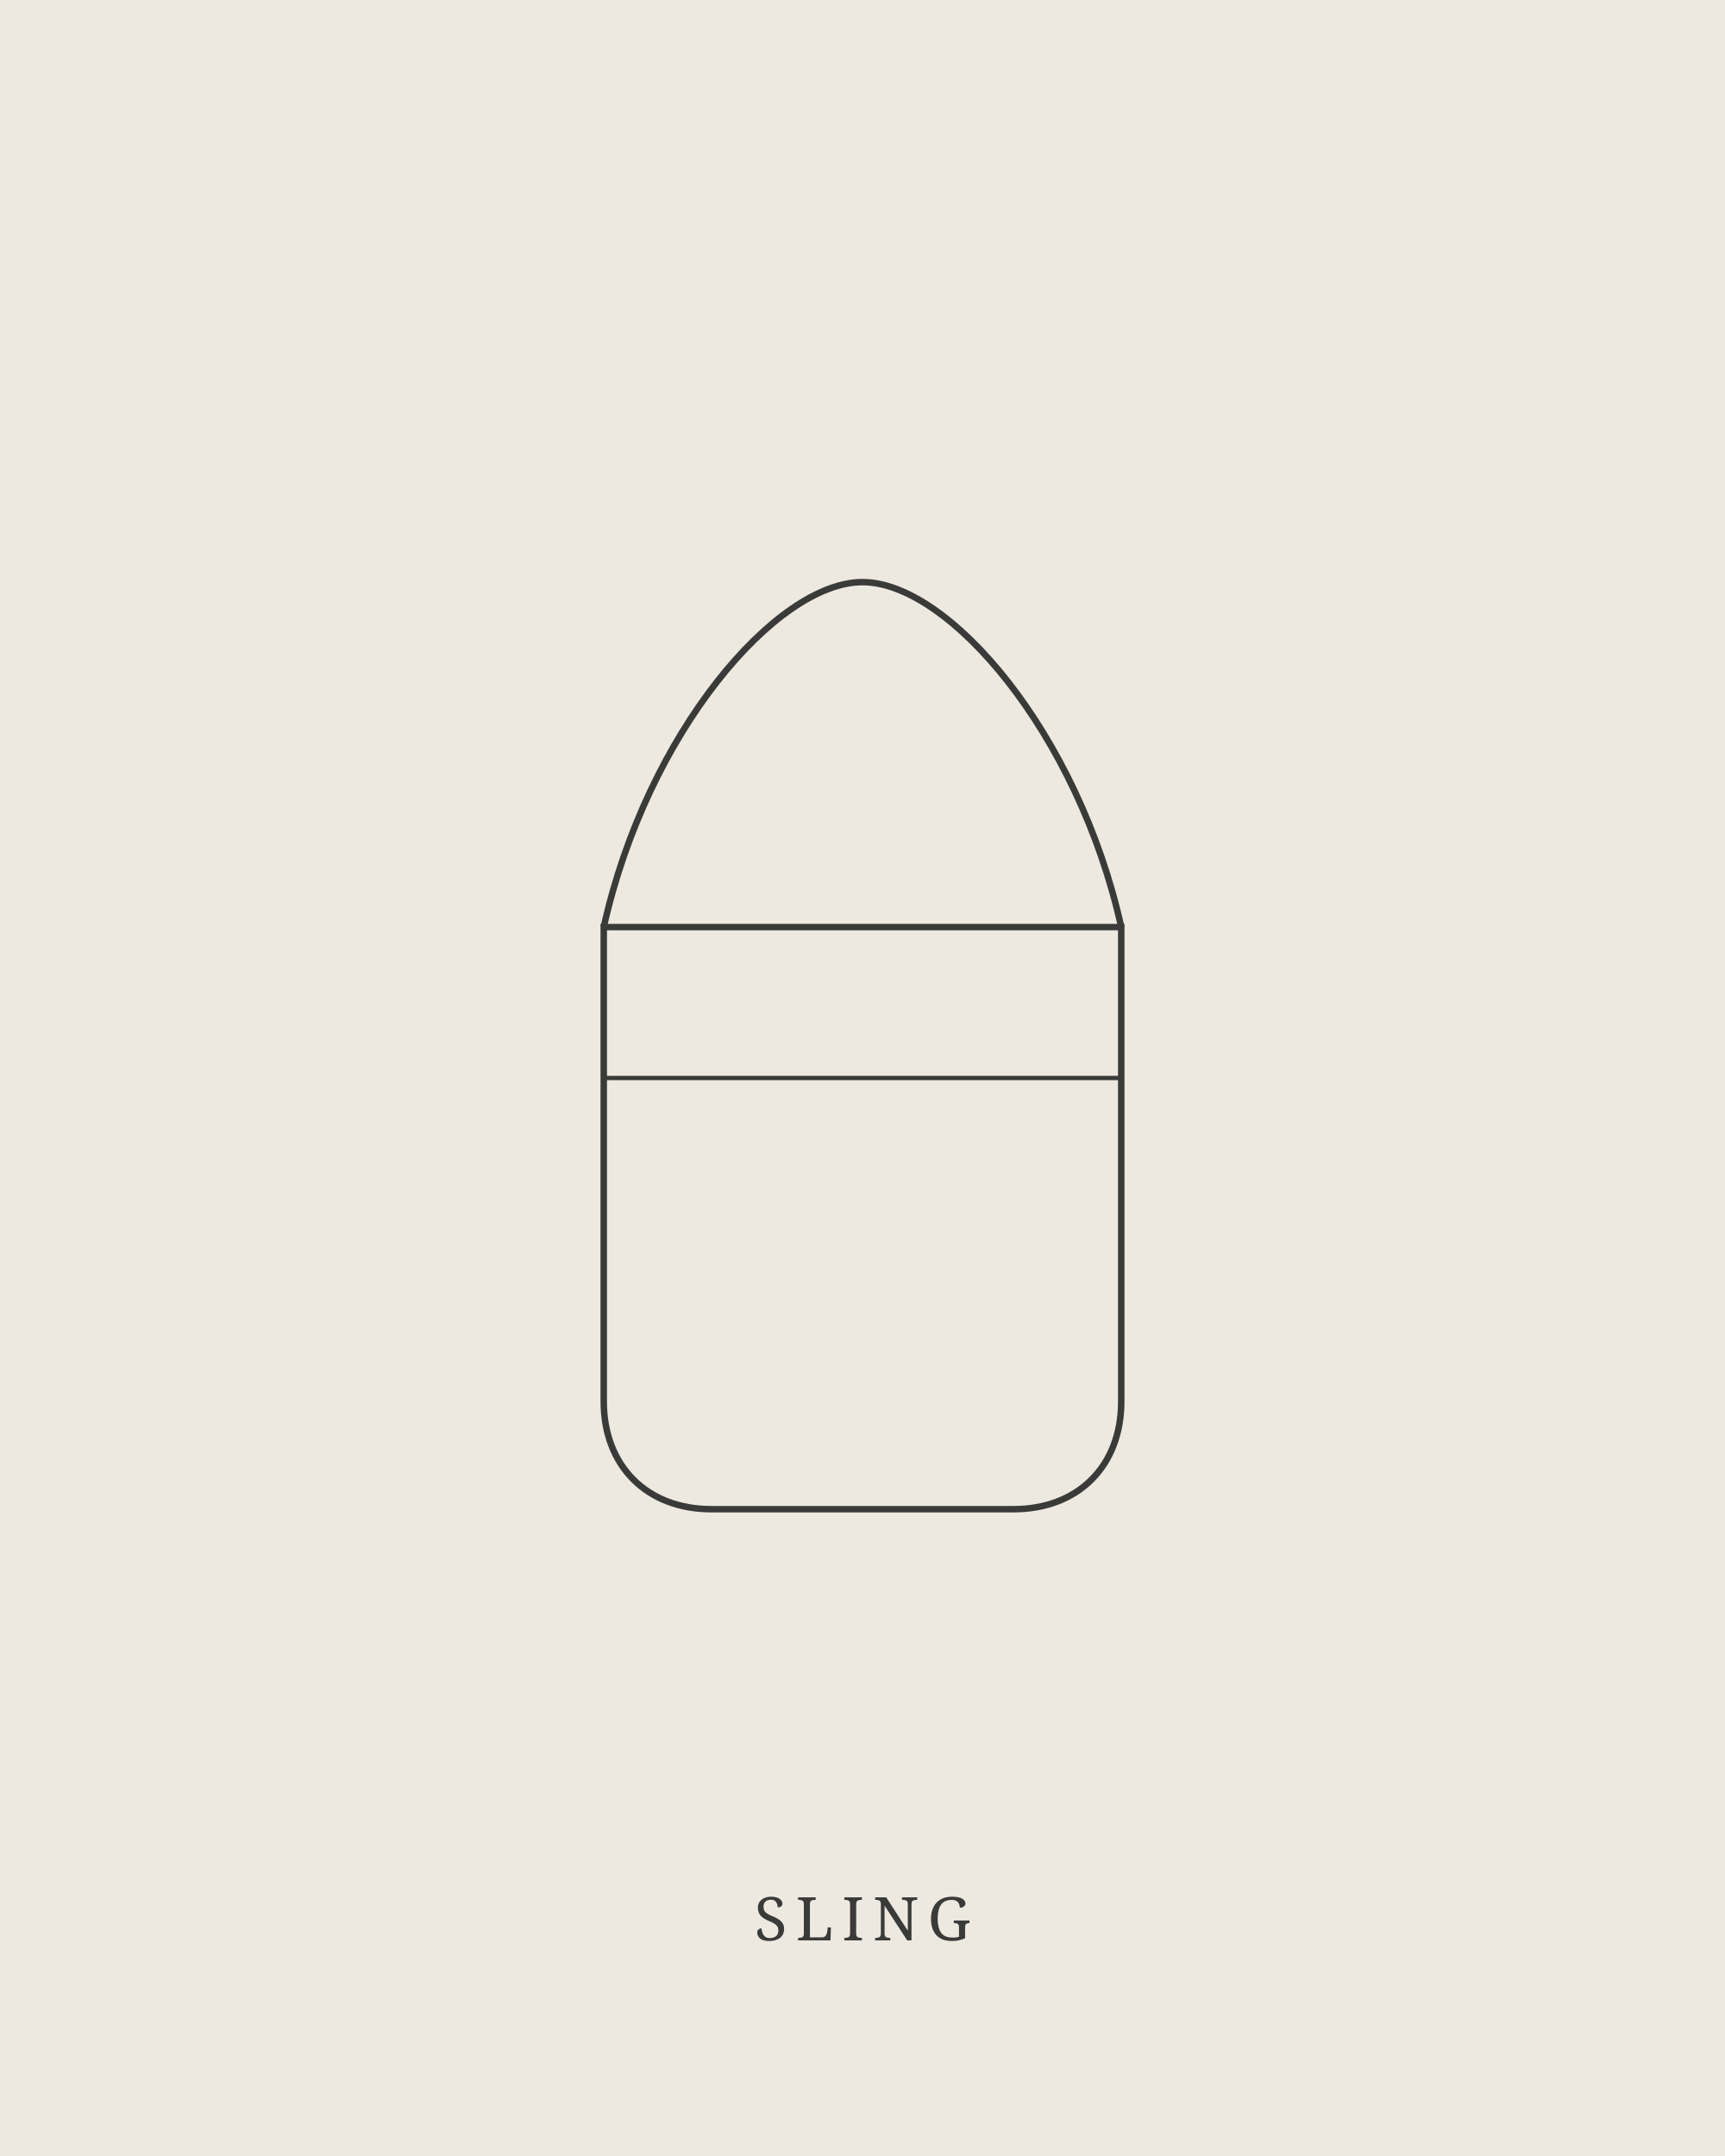
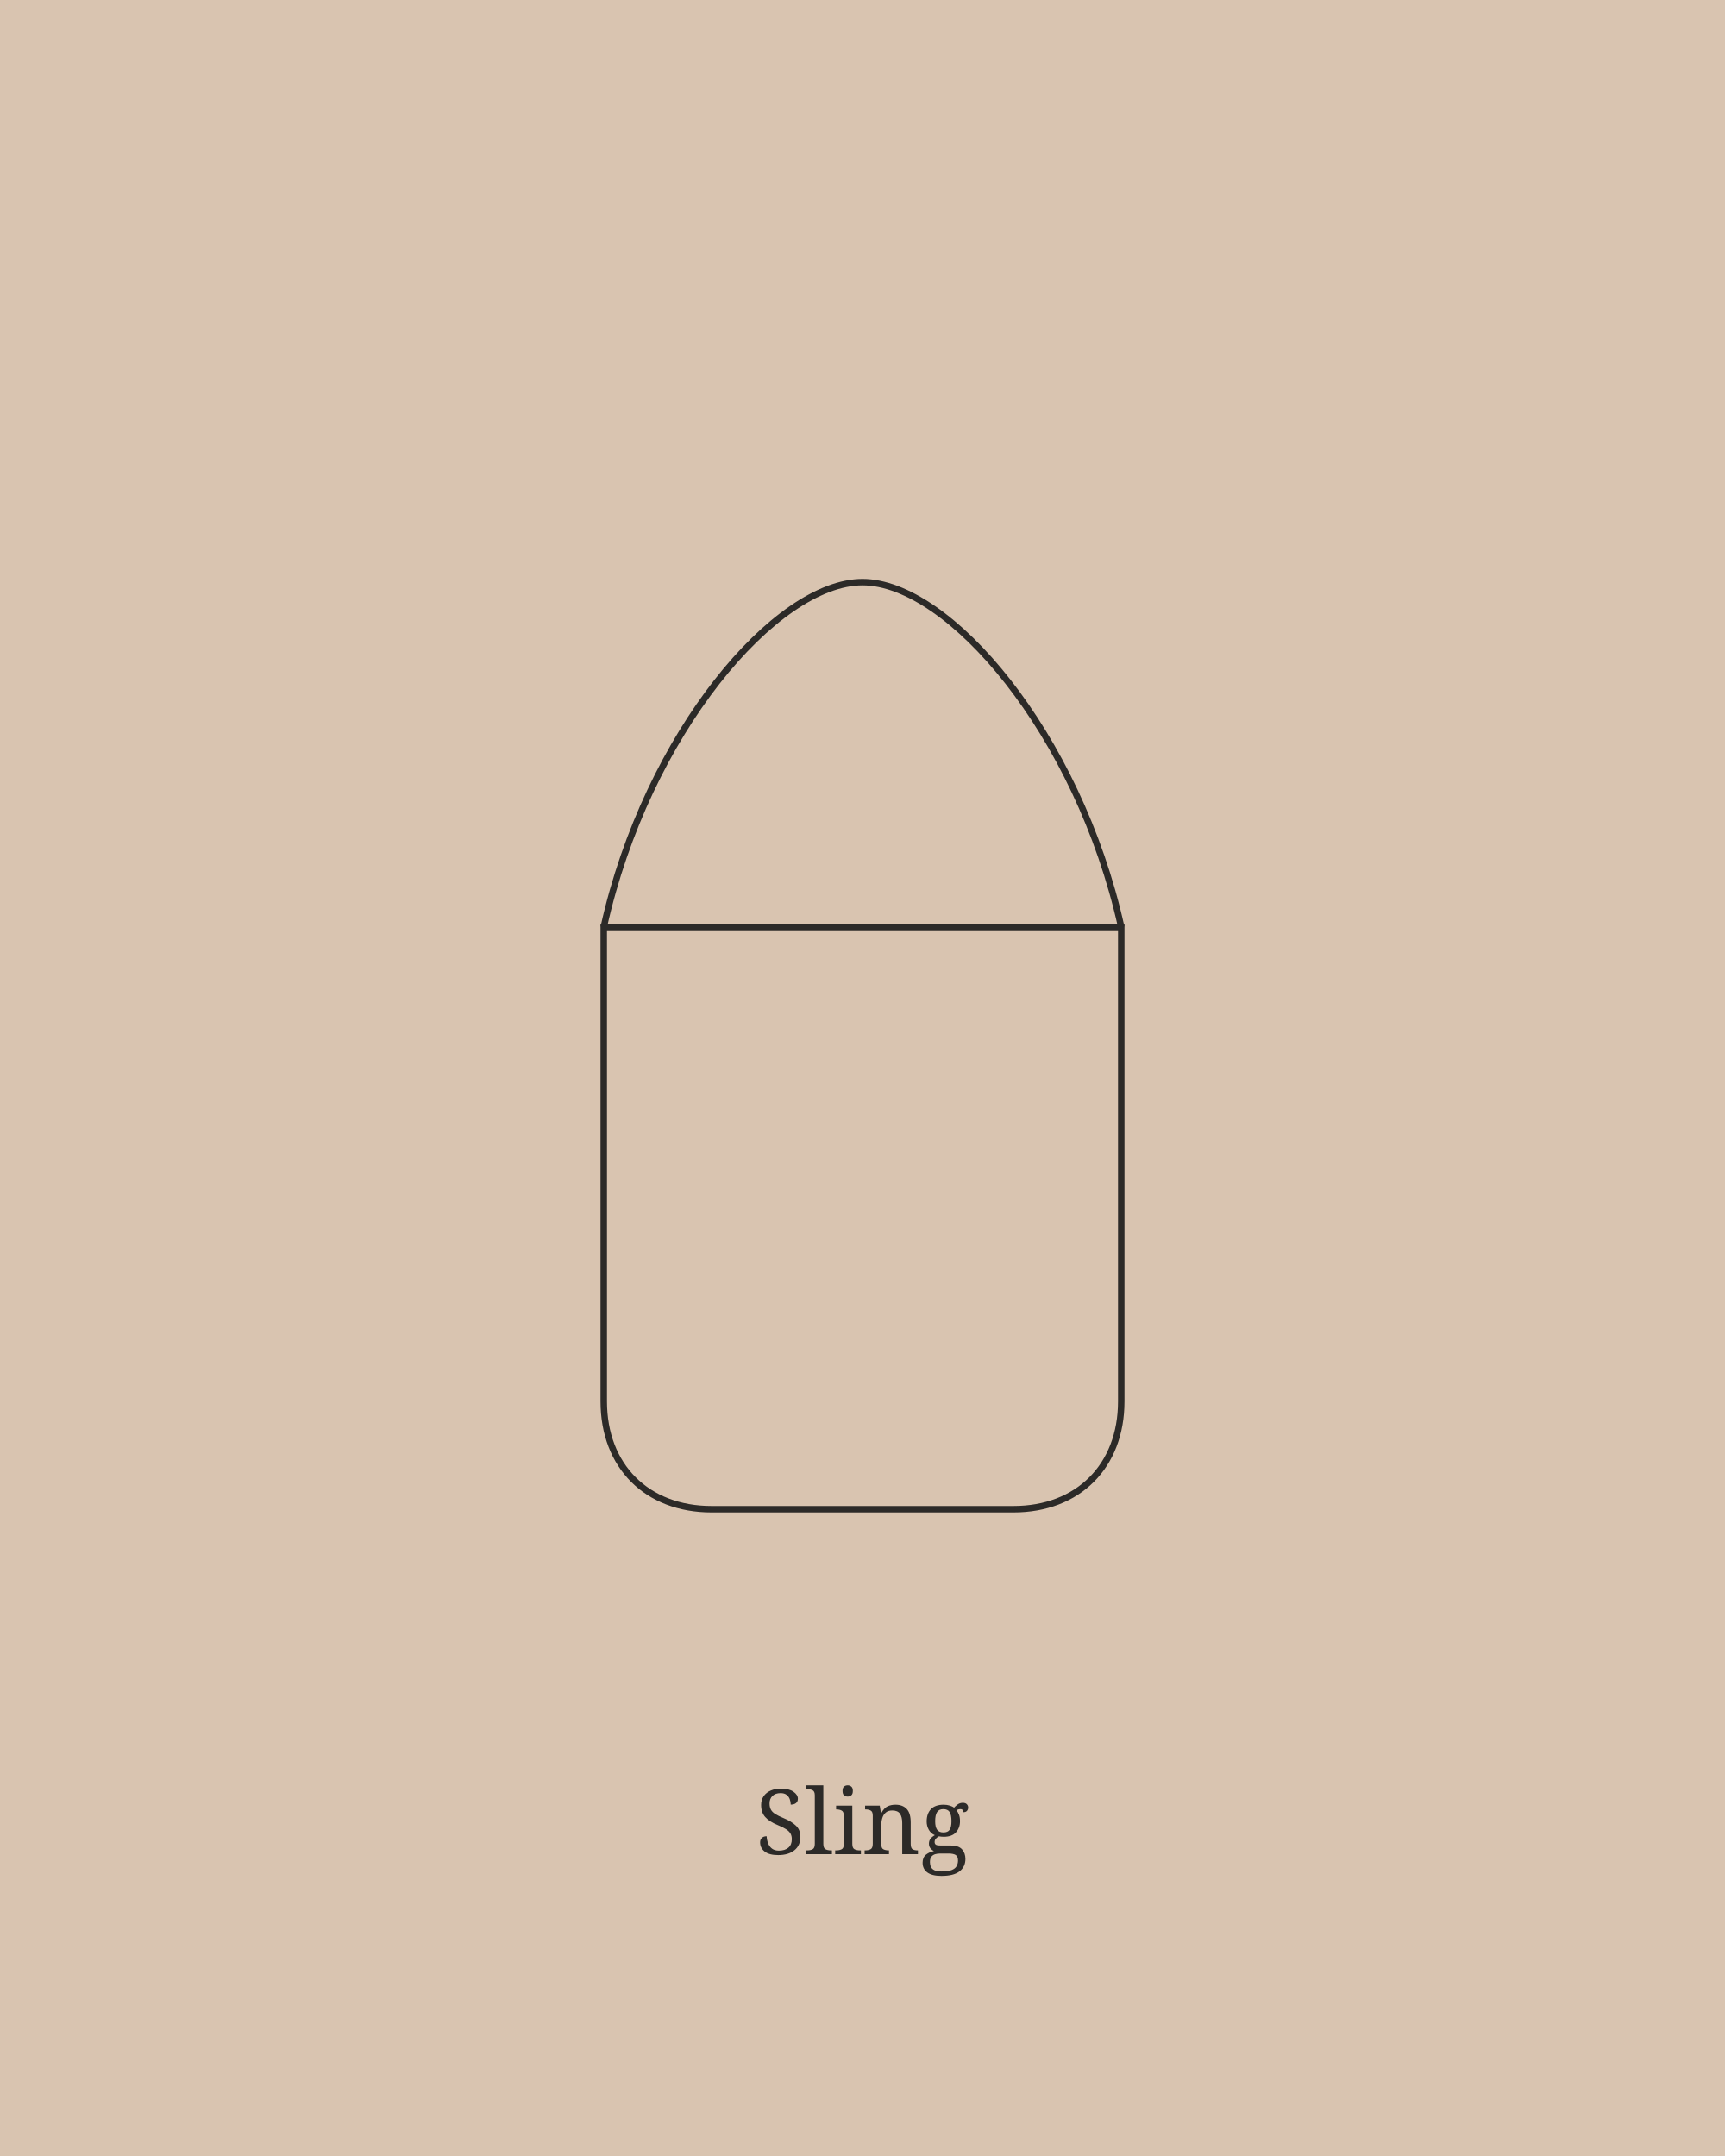
<svg xmlns="http://www.w3.org/2000/svg" viewBox="0 0 800 1000" fill="none">
-   <rect width="800" height="1000" fill="#EDE9E1" />
-   <path d="M280 430h240v220c0 30-20 50-50 50H330c-30 0-50-20-50-50V430z" stroke="#3A3A39" stroke-width="3" />
-   <path d="M280 430c20-90 80-160 120-160s100 70 120 160" stroke="#3A3A39" stroke-width="3" />
-   <path d="M280 500h240" stroke="#3A3A39" stroke-width="2" />
-   <text x="400" y="900" text-anchor="middle" fill="#3A3A39" font-family="Georgia, serif" font-size="28" letter-spacing="4">SLING</text>
+   <rect width="800" height="1000" fill="#D9C4B0" />
+   <path d="M280 430h240v220c0 30-20 50-50 50H330c-30 0-50-20-50-50V430z" stroke="#2C2A28" stroke-width="3" />
+   <path d="M280 430c20-90 80-160 120-160s100 70 120 160" stroke="#2C2A28" stroke-width="3" />
+   <text x="400" y="860" text-anchor="middle" fill="#2C2A28" font-family="Georgia, serif" font-size="42">Sling</text>
</svg>
